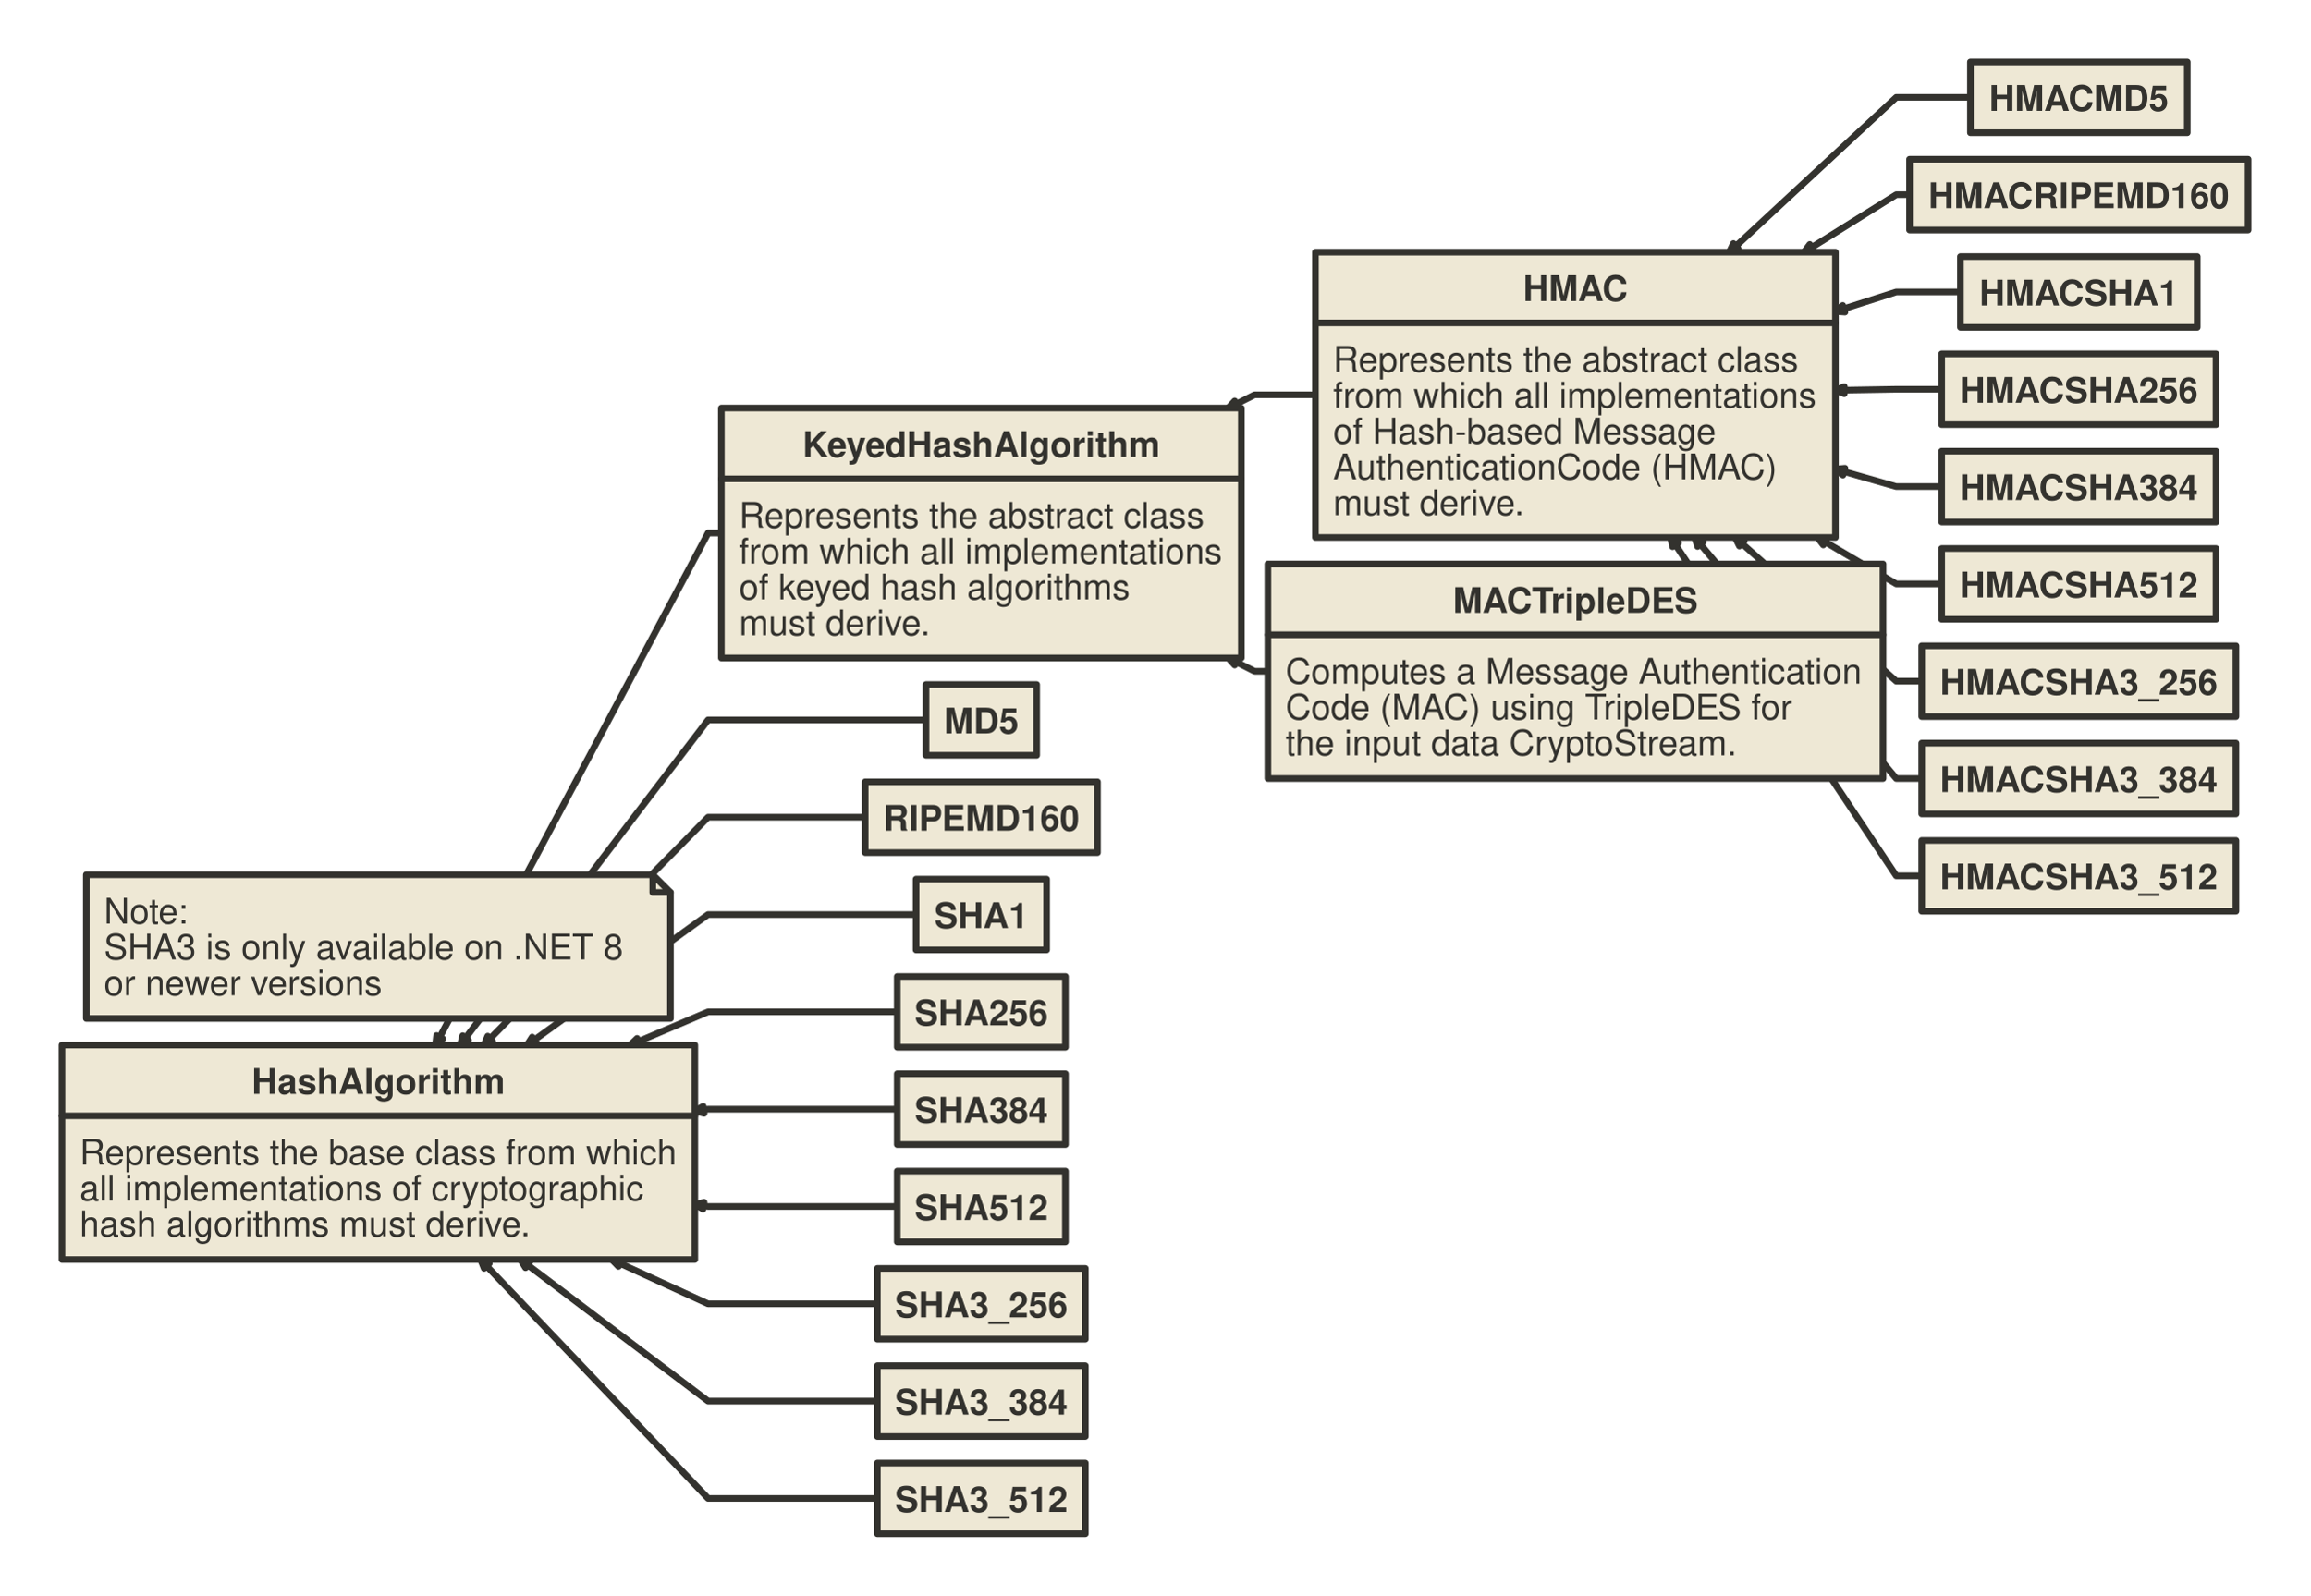
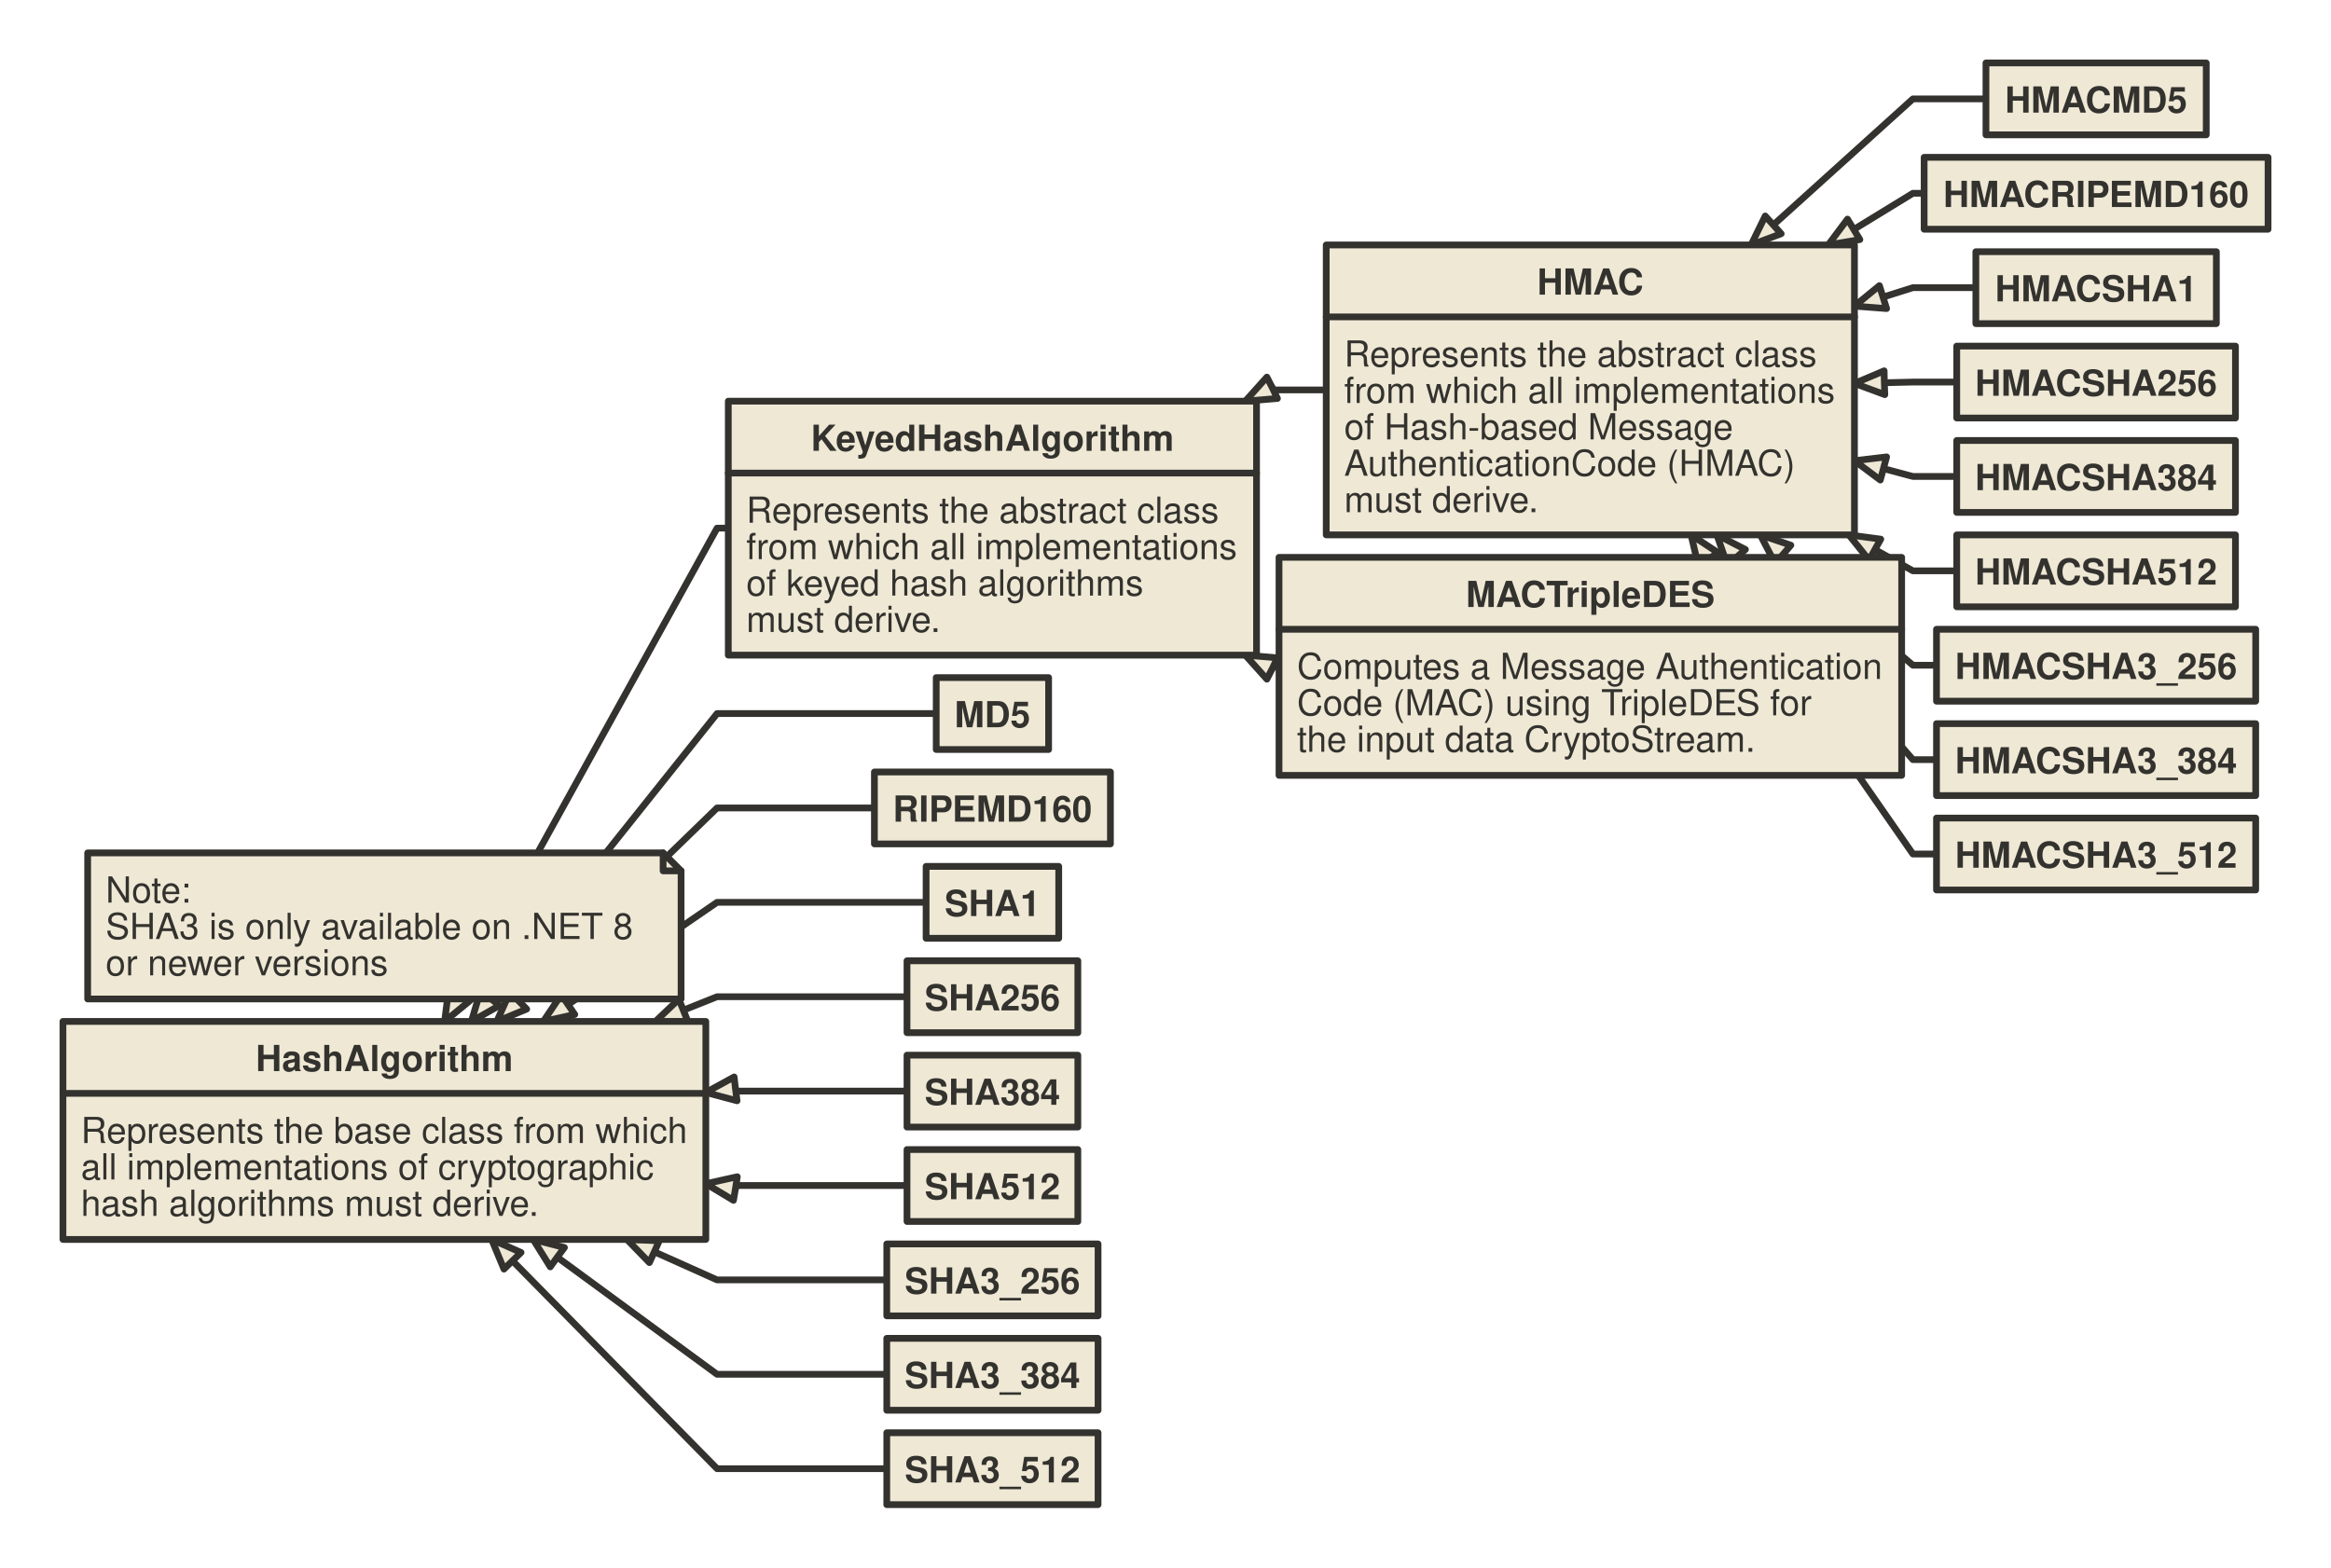
- <svg xmlns="http://www.w3.org/2000/svg" version="1.1" baseProfile="full" width="1044.0" height="721.5" viewBox="0 0 1044 721.5">
+ <svg xmlns="http://www.w3.org/2000/svg" version="1.1" baseProfile="full" width="1037.0" height="697.5" viewBox="0 0 1037 697.5">
  <g stroke-width="1.0" text-align="left" font="12pt Helvetica, Arial, sans-serif" font-size="12pt" font-family="Helvetica" font-weight="bold" font-style="normal">
    <g font-family="Helvetica" font-size="12pt" font-weight="bold" font-style="normal" stroke-width="3.0" stroke-linejoin="round" stroke-linecap="round" stroke="#33322E">
      <g stroke="transparent" fill="transparent">
-         <rect x="0.0" y="0.0" height="721.5" width="1044.0" stroke="none" />
+         <rect x="0.0" y="0.0" height="697.5" width="1037.0" stroke="none" />
      </g>
      <g transform="translate(8, 8)" fill="#33322E">
        <g transform="translate(20, 20)" fill="#eee8d5" font-family="Helvetica" font-size="12pt" font-weight="normal" font-style="normal">
-           <path d="M182.4 441.3 L292 297.5 L390.5 297.5 L390.5 297.5 " fill="none" />
-           <path d="M181.1 440.3 L182.4 441.3 L183.7 442.3 L180.0 444.5 Z" />
-           <path d="M193.5 441.6 L292 341.5 L363 341.5 L363.0 341.5 " fill="none" />
-           <path d="M192.4 440.5 L193.5 441.6 L194.6 442.8 L190.7 444.5 Z" />
-           <path d="M213.5 442.2 L292 385.5 L386 385.5 L386.0 385.5 " fill="none" />
-           <path d="M212.5 440.9 L213.5 442.2 L214.4 443.5 L210.2 444.5 Z" />
-           <path d="M260.5 442.9 L292 429.5 L377.5 429.5 L377.5 429.5 " fill="none" />
-           <path d="M259.9 441.5 L260.5 442.9 L261.1 444.4 L256.8 444.5 Z" />
-           <path d="M290.0 473.8 L292 473.5 L377.5 473.5 L377.5 473.5 " fill="none" />
-           <path d="M289.8 472.2 L290.0 473.8 L290.2 475.4 L286.0 474.3 Z" />
-           <path d="M289.9 517.2 L292 517.5 L377.5 517.5 L377.5 517.5 " fill="none" />
-           <path d="M290.2 515.6 L289.9 517.2 L289.7 518.7 L286.0 516.5 Z" />
-           <path d="M252.1 543.2 L292 561.5 L368.5 561.5 L368.5 561.5 " fill="none" />
-           <path d="M252.8 541.7 L252.1 543.2 L251.5 544.6 L248.5 541.5 Z" />
-           <path d="M210.4 543.9 L292 605.5 L368.5 605.5 L368.5 605.5 " fill="none" />
-           <path d="M211.4 542.6 L210.4 543.9 L209.5 545.2 L207.2 541.5 Z" />
-           <path d="M191.9 544.4 L292 649.5 L368.5 649.5 L368.5 649.5 " fill="none" />
-           <path d="M193.1 543.3 L191.9 544.4 L190.8 545.5 L189.2 541.5 Z" />
-           <path d="M170.7 441.0 L292 213 L298 213 L298.0 213.0 " fill="none" />
-           <path d="M169.3 440.2 L170.7 441.0 L172.1 441.7 L168.8 444.5 Z" />
-           <path d="M530.7 154.7 L539 150.5 L566.5 150.5 L566.5 150.5 " fill="none" />
-           <path d="M530.0 153.3 L530.7 154.7 L531.4 156.1 L527.1 156.5 Z" />
-           <path d="M530.7 271.3 L539 275.5 L545 275.5 L545.0 275.5 " fill="none" />
-           <path d="M531.4 269.9 L530.7 271.3 L530.0 272.7 L527.1 269.5 Z" />
-           <path d="M756.5 83.3 L829 16 L862.5 16 L862.5 16.0 " fill="none" />
-           <path d="M755.4 82.1 L756.5 83.3 L757.6 84.5 L753.5 86.0 Z" />
-           <path d="M790.7 83.9 L829 60 L835 60 L835.0 60.0 " fill="none" />
-           <path d="M789.9 82.5 L790.7 83.9 L791.6 85.2 L787.3 86.0 Z" />
-           <path d="M805.3 111.6 L829 104 L858 104 L858.0 104.0 " fill="none" />
-           <path d="M804.8 110.1 L805.3 111.6 L805.8 113.1 L801.5 112.8 Z" />
-           <path d="M805.5 148.4 L829 148 L849.5 148 L849.5 148.0 " fill="none" />
-           <path d="M805.5 146.8 L805.5 148.4 L805.5 150.0 L801.5 148.5 Z" />
-           <path d="M805.3 185.2 L829 192 L849.5 192 L849.5 192.0 " fill="none" />
-           <path d="M805.8 183.7 L805.3 185.2 L804.9 186.8 L801.5 184.1 Z" />
-           <path d="M796.8 217.0 L829 236 L849.5 236 L849.5 236.0 " fill="none" />
-           <path d="M797.6 215.7 L796.8 217.0 L796.0 218.4 L793.4 215.0 Z" />
-           <path d="M759.2 217.7 L829 280 L840.5 280 L840.5 280.0 " fill="none" />
-           <path d="M760.3 216.5 L759.2 217.7 L758.1 218.9 L756.2 215.0 Z" />
-           <path d="M740.5 218.1 L829 324 L840.5 324 L840.5 324.0 " fill="none" />
-           <path d="M741.7 217.0 L740.5 218.1 L739.2 219.1 L737.9 215.0 Z" />
-           <path d="M729.2 218.3 L829 368 L840.5 368 L840.5 368.0 " fill="none" />
-           <path d="M730.6 217.4 L729.2 218.3 L727.9 219.2 L727.0 215.0 Z" />
+           <path d="M190.0 416.1 L291 289.5 L388.5 289.5 L388.5 289.5 " fill="none" />
+           <path d="M185.8 412.8 L190.0 416.1 L194.2 419.4 L181.7 426.5 Z" />
+           <path d="M202.6 417.2 L291 331.5 L361 331.5 L361.0 331.5 " fill="none" />
+           <path d="M198.9 413.4 L202.6 417.2 L206.3 421.0 L193.0 426.5 Z" />
+           <path d="M224.7 419.0 L291 373.5 L384 373.5 L384.0 373.5 " fill="none" />
+           <path d="M221.7 414.6 L224.7 419.0 L227.7 423.4 L213.7 426.5 Z" />
+           <path d="M276.0 421.5 L291 415.5 L375.5 415.5 L375.5 415.5 " fill="none" />
+           <path d="M274.0 416.6 L276.0 421.5 L278.0 426.5 L263.6 426.5 Z" />
+           <path d="M299.2 456.5 L291 457.5 L375.5 457.5 L375.5 457.5 " fill="none" />
+           <path d="M298.6 451.2 L299.2 456.5 L299.9 461.8 L286.0 458.1 Z" />
+           <path d="M299.2 500.8 L291 499.5 L375.5 499.5 L375.5 499.5 " fill="none" />
+           <path d="M300.0 495.6 L299.2 500.8 L298.3 506.1 L286.0 498.7 Z" />
+           <path d="M263.1 529.0 L291 541.5 L366.5 541.5 L366.5 541.5 " fill="none" />
+           <path d="M265.3 524.1 L263.1 529.0 L260.9 533.8 L250.9 523.5 Z" />
+           <path d="M219.9 531.4 L291 583.5 L366.5 583.5 L366.5 583.5 " fill="none" />
+           <path d="M223.1 527.1 L219.9 531.4 L216.8 535.7 L209.2 523.5 Z" />
+           <path d="M200.0 533.0 L291 625.5 L366.5 625.5 L366.5 625.5 " fill="none" />
+           <path d="M203.8 529.3 L200.0 533.0 L196.2 536.7 L190.7 523.5 Z" />
+           <path d="M176.2 414.8 L291 207 L296 207 L296.0 207.0 " fill="none" />
+           <path d="M171.6 412.2 L176.2 414.8 L180.9 417.4 L169.8 426.5 Z" />
+           <path d="M538.0 144.5 L536 145.5 L562 145.5 L562.0 145.5 " fill="none" />
+           <path d="M535.6 139.8 L538.0 144.5 L540.3 149.3 L526.0 150.5 Z" />
+           <path d="M538.0 269.5 L536 268.5 L541 268.5 L541.0 268.5 " fill="none" />
+           <path d="M540.3 264.7 L538.0 269.5 L535.6 274.2 L526.0 263.5 Z" />
+           <path d="M760.9 72.1 L823 16 L855.5 16 L855.5 16.0 " fill="none" />
+           <path d="M757.3 68.1 L760.9 72.1 L764.4 76.0 L751.0 81.0 Z" />
+           <path d="M796.7 74.1 L823 58 L828 58 L828.0 58.0 " fill="none" />
+           <path d="M793.9 69.5 L796.7 74.1 L799.4 78.6 L785.3 81.0 Z" />
+           <path d="M809.7 104.2 L823 100 L851 100 L851.0 100.0 " fill="none" />
+           <path d="M808.1 99.1 L809.7 104.2 L811.3 109.3 L797.0 108.2 Z" />
+           <path d="M810.3 142.3 L823 142 L842.5 142 L842.5 142.0 " fill="none" />
+           <path d="M810.2 137.0 L810.3 142.3 L810.5 147.6 L797.0 142.6 Z" />
+           <path d="M809.9 180.5 L823 184 L842.5 184 L842.5 184.0 " fill="none" />
+           <path d="M811.3 175.3 L809.9 180.5 L808.5 185.6 L797.0 177.0 Z" />
+           <path d="M806.1 216.5 L823 226 L842.5 226 L842.5 226.0 " fill="none" />
+           <path d="M808.7 211.9 L806.1 216.5 L803.5 221.2 L794.5 210.0 Z" />
+           <path d="M765.2 218.7 L823 268 L833.5 268 L833.5 268.0 " fill="none" />
+           <path d="M768.7 214.6 L765.2 218.7 L761.7 222.7 L755.1 210.0 Z" />
+           <path d="M744.5 220.0 L823 310 L833.5 310 L833.5 310.0 " fill="none" />
+           <path d="M748.5 216.5 L744.5 220.0 L740.5 223.6 L735.8 210.0 Z" />
+           <path d="M731.9 220.9 L823 352 L833.5 352 L833.5 352.0 " fill="none" />
+           <path d="M736.3 217.9 L731.9 220.9 L727.6 224.0 L724.3 210.0 Z" />
          <g data-name="Note:">
            <g fill="#eee8d5" stroke="#33322E" data-name="Note:">
-               <path d="M11.0 367.5 L267.0 367.5 L275.0 375.5 L275.0 432.5 L11.0 432.5 L11.0 367.5 Z" data-name="Note:" />
-               <path d="M267.0 367.5 L267.0 375.5 L275.0 375.5" fill="none" data-name="Note:" />
-             </g>
-             <g transform="translate(11, 367.5)" font-family="Helvetica" font-size="12pt" font-weight="normal" font-style="normal" data-name="Note:">
+               <path d="M11.0 351.5 L267.0 351.5 L275.0 359.5 L275.0 416.5 L11.0 416.5 L11.0 351.5 Z" data-name="Note:" />
+               <path d="M267.0 351.5 L267.0 359.5 L275.0 359.5" fill="none" data-name="Note:" />
+             </g>
+             <g transform="translate(11, 351.5)" font-family="Helvetica" font-size="12pt" font-weight="normal" font-style="normal" data-name="Note:">
              <g transform="translate(8, 8)" fill="#33322E" text-align="left" data-name="Note:">
                <text x="0.0" y="14.1" stroke="none" data-name="Note:">Note:</text>
                <text x="0.0" y="30.3" stroke="none" data-name="Note:">SHA3 is only available on .NET 8</text>
                <text x="0.0" y="46.5" stroke="none" data-name="Note:">or newer versions</text>
              </g>
            </g>
          </g>
          <g data-name="HashAlgorithm">
            <g fill="#eee8d5" stroke="#33322E" data-name="HashAlgorithm">
-               <rect x="0.0" y="444.5" height="97.0" width="286.0" data-name="HashAlgorithm" />
-               <path d="M0.0 476.5 L286.0 476.5" fill="none" data-name="HashAlgorithm" />
-             </g>
-             <g transform="translate(0, 444.5)" font-family="Helvetica" font-size="12pt" font-weight="bold" font-style="normal" data-name="HashAlgorithm">
+               <rect x="0.0" y="426.5" height="97.0" width="286.0" data-name="HashAlgorithm" />
+               <path d="M0.0 458.5 L286.0 458.5" fill="none" data-name="HashAlgorithm" />
+             </g>
+             <g transform="translate(0, 426.5)" font-family="Helvetica" font-size="12pt" font-weight="bold" font-style="normal" data-name="HashAlgorithm">
              <g transform="translate(8, 8)" fill="#33322E" text-align="center" data-name="HashAlgorithm">
                <text x="135.0" y="14.1" stroke="none" text-anchor="middle" data-name="HashAlgorithm">HashAlgorithm</text>
              </g>
            </g>
-             <g transform="translate(0, 476.5)" font-family="Helvetica" font-size="12pt" font-weight="normal" font-style="normal" data-name="HashAlgorithm">
+             <g transform="translate(0, 458.5)" font-family="Helvetica" font-size="12pt" font-weight="normal" font-style="normal" data-name="HashAlgorithm">
              <g transform="translate(8, 8)" fill="#33322E" text-align="left" data-name="HashAlgorithm">
                <text x="0.0" y="14.1" stroke="none" data-name="HashAlgorithm">Represents the base class from which</text>
                <text x="0.0" y="30.3" stroke="none" data-name="HashAlgorithm">all implementations of cryptographic</text>
                <text x="0.0" y="46.5" stroke="none" data-name="HashAlgorithm">hash algorithms must derive.</text>
              </g>
            </g>
          </g>
          <g data-name="KeyedHashAlgorithm">
            <g fill="#eee8d5" stroke="#33322E" data-name="KeyedHashAlgorithm">
-               <rect x="298.0" y="156.5" height="113.0" width="235.0" data-name="KeyedHashAlgorithm" />
-               <path d="M298.0 188.5 L533.0 188.5" fill="none" data-name="KeyedHashAlgorithm" />
-             </g>
-             <g transform="translate(298, 156.5)" font-family="Helvetica" font-size="12pt" font-weight="bold" font-style="normal" data-name="KeyedHashAlgorithm">
+               <rect x="296.0" y="150.5" height="113.0" width="235.0" data-name="KeyedHashAlgorithm" />
+               <path d="M296.0 182.5 L531.0 182.5" fill="none" data-name="KeyedHashAlgorithm" />
+             </g>
+             <g transform="translate(296, 150.5)" font-family="Helvetica" font-size="12pt" font-weight="bold" font-style="normal" data-name="KeyedHashAlgorithm">
              <g transform="translate(8, 8)" fill="#33322E" text-align="center" data-name="KeyedHashAlgorithm">
                <text x="109.5" y="14.1" stroke="none" text-anchor="middle" data-name="KeyedHashAlgorithm">KeyedHashAlgorithm</text>
              </g>
            </g>
-             <g transform="translate(298, 188.5)" font-family="Helvetica" font-size="12pt" font-weight="normal" font-style="normal" data-name="KeyedHashAlgorithm">
+             <g transform="translate(296, 182.5)" font-family="Helvetica" font-size="12pt" font-weight="normal" font-style="normal" data-name="KeyedHashAlgorithm">
              <g transform="translate(8, 8)" fill="#33322E" text-align="left" data-name="KeyedHashAlgorithm">
                <text x="0.0" y="14.1" stroke="none" data-name="KeyedHashAlgorithm">Represents the abstract class</text>
                <text x="0.0" y="30.3" stroke="none" data-name="KeyedHashAlgorithm">from which all implementations</text>
                <text x="0.0" y="46.5" stroke="none" data-name="KeyedHashAlgorithm">of keyed hash algorithms</text>
                <text x="0.0" y="62.7" stroke="none" data-name="KeyedHashAlgorithm">must derive.</text>
              </g>
            </g>
          </g>
          <g data-name="HMAC">
            <g fill="#eee8d5" stroke="#33322E" data-name="HMAC">
-               <rect x="566.5" y="86.0" height="129.0" width="235.0" data-name="HMAC" />
-               <path d="M566.5 118.0 L801.5 118.0" fill="none" data-name="HMAC" />
-             </g>
-             <g transform="translate(566.5, 86)" font-family="Helvetica" font-size="12pt" font-weight="bold" font-style="normal" data-name="HMAC">
+               <rect x="562.0" y="81.0" height="129.0" width="235.0" data-name="HMAC" />
+               <path d="M562.0 113.0 L797.0 113.0" fill="none" data-name="HMAC" />
+             </g>
+             <g transform="translate(562, 81)" font-family="Helvetica" font-size="12pt" font-weight="bold" font-style="normal" data-name="HMAC">
              <g transform="translate(8, 8)" fill="#33322E" text-align="center" data-name="HMAC">
                <text x="109.5" y="14.1" stroke="none" text-anchor="middle" data-name="HMAC">HMAC</text>
              </g>
            </g>
-             <g transform="translate(566.5, 118)" font-family="Helvetica" font-size="12pt" font-weight="normal" font-style="normal" data-name="HMAC">
+             <g transform="translate(562, 113)" font-family="Helvetica" font-size="12pt" font-weight="normal" font-style="normal" data-name="HMAC">
              <g transform="translate(8, 8)" fill="#33322E" text-align="left" data-name="HMAC">
                <text x="0.0" y="14.1" stroke="none" data-name="HMAC">Represents the abstract class</text>
                <text x="0.0" y="30.3" stroke="none" data-name="HMAC">from which all implementations</text>
                <text x="0.0" y="46.5" stroke="none" data-name="HMAC">of Hash-based Message</text>
                <text x="0.0" y="62.7" stroke="none" data-name="HMAC">AuthenticationCode (HMAC)</text>
                <text x="0.0" y="78.9" stroke="none" data-name="HMAC">must derive.</text>
              </g>
            </g>
          </g>
          <g data-name="MACTripleDES">
            <g fill="#eee8d5" stroke="#33322E" data-name="MACTripleDES">
-               <rect x="545.0" y="227.0" height="97.0" width="278.0" data-name="MACTripleDES" />
-               <path d="M545.0 259.0 L823.0 259.0" fill="none" data-name="MACTripleDES" />
-             </g>
-             <g transform="translate(545, 227)" font-family="Helvetica" font-size="12pt" font-weight="bold" font-style="normal" data-name="MACTripleDES">
+               <rect x="541.0" y="220.0" height="97.0" width="277.0" data-name="MACTripleDES" />
+               <path d="M541.0 252.0 L818.0 252.0" fill="none" data-name="MACTripleDES" />
+             </g>
+             <g transform="translate(541, 220)" font-family="Helvetica" font-size="12pt" font-weight="bold" font-style="normal" data-name="MACTripleDES">
              <g transform="translate(8, 8)" fill="#33322E" text-align="center" data-name="MACTripleDES">
-                 <text x="131.0" y="14.1" stroke="none" text-anchor="middle" data-name="MACTripleDES">MACTripleDES</text>
-               </g>
-             </g>
-             <g transform="translate(545, 259)" font-family="Helvetica" font-size="12pt" font-weight="normal" font-style="normal" data-name="MACTripleDES">
+                 <text x="130.5" y="14.1" stroke="none" text-anchor="middle" data-name="MACTripleDES">MACTripleDES</text>
+               </g>
+             </g>
+             <g transform="translate(541, 252)" font-family="Helvetica" font-size="12pt" font-weight="normal" font-style="normal" data-name="MACTripleDES">
              <g transform="translate(8, 8)" fill="#33322E" text-align="left" data-name="MACTripleDES">
                <text x="0.0" y="14.1" stroke="none" data-name="MACTripleDES">Computes a Message Authentication</text>
                <text x="0.0" y="30.3" stroke="none" data-name="MACTripleDES">Code (MAC) using TripleDES for</text>
                <text x="0.0" y="46.5" stroke="none" data-name="MACTripleDES">the input data CryptoStream.</text>
              </g>
            </g>
          </g>
          <g data-name="MD5">
            <g fill="#eee8d5" stroke="#33322E" data-name="MD5">
-               <rect x="390.5" y="281.5" height="32.0" width="50.0" data-name="MD5" />
-             </g>
-             <g transform="translate(390.5, 281.5)" font-family="Helvetica" font-size="12pt" font-weight="bold" font-style="normal" data-name="MD5">
+               <rect x="388.5" y="273.5" height="32.0" width="50.0" data-name="MD5" />
+             </g>
+             <g transform="translate(388.5, 273.5)" font-family="Helvetica" font-size="12pt" font-weight="bold" font-style="normal" data-name="MD5">
              <g transform="translate(8, 8)" fill="#33322E" text-align="center" data-name="MD5">
                <text x="17.0" y="14.1" stroke="none" text-anchor="middle" data-name="MD5">MD5</text>
              </g>
            </g>
          </g>
          <g data-name="RIPEMD160">
            <g fill="#eee8d5" stroke="#33322E" data-name="RIPEMD160">
-               <rect x="363.0" y="325.5" height="32.0" width="105.0" data-name="RIPEMD160" />
-             </g>
-             <g transform="translate(363, 325.5)" font-family="Helvetica" font-size="12pt" font-weight="bold" font-style="normal" data-name="RIPEMD160">
+               <rect x="361.0" y="315.5" height="32.0" width="105.0" data-name="RIPEMD160" />
+             </g>
+             <g transform="translate(361, 315.5)" font-family="Helvetica" font-size="12pt" font-weight="bold" font-style="normal" data-name="RIPEMD160">
              <g transform="translate(8, 8)" fill="#33322E" text-align="center" data-name="RIPEMD160">
                <text x="44.5" y="14.1" stroke="none" text-anchor="middle" data-name="RIPEMD160">RIPEMD160</text>
              </g>
            </g>
          </g>
          <g data-name="SHA1">
            <g fill="#eee8d5" stroke="#33322E" data-name="SHA1">
-               <rect x="386.0" y="369.5" height="32.0" width="59.0" data-name="SHA1" />
-             </g>
-             <g transform="translate(386, 369.5)" font-family="Helvetica" font-size="12pt" font-weight="bold" font-style="normal" data-name="SHA1">
+               <rect x="384.0" y="357.5" height="32.0" width="59.0" data-name="SHA1" />
+             </g>
+             <g transform="translate(384, 357.5)" font-family="Helvetica" font-size="12pt" font-weight="bold" font-style="normal" data-name="SHA1">
              <g transform="translate(8, 8)" fill="#33322E" text-align="center" data-name="SHA1">
                <text x="21.5" y="14.1" stroke="none" text-anchor="middle" data-name="SHA1">SHA1</text>
              </g>
            </g>
          </g>
          <g data-name="SHA256">
            <g fill="#eee8d5" stroke="#33322E" data-name="SHA256">
-               <rect x="377.5" y="413.5" height="32.0" width="76.0" data-name="SHA256" />
-             </g>
-             <g transform="translate(377.5, 413.5)" font-family="Helvetica" font-size="12pt" font-weight="bold" font-style="normal" data-name="SHA256">
+               <rect x="375.5" y="399.5" height="32.0" width="76.0" data-name="SHA256" />
+             </g>
+             <g transform="translate(375.5, 399.5)" font-family="Helvetica" font-size="12pt" font-weight="bold" font-style="normal" data-name="SHA256">
              <g transform="translate(8, 8)" fill="#33322E" text-align="center" data-name="SHA256">
                <text x="30.0" y="14.1" stroke="none" text-anchor="middle" data-name="SHA256">SHA256</text>
              </g>
            </g>
          </g>
          <g data-name="SHA384">
            <g fill="#eee8d5" stroke="#33322E" data-name="SHA384">
-               <rect x="377.5" y="457.5" height="32.0" width="76.0" data-name="SHA384" />
-             </g>
-             <g transform="translate(377.5, 457.5)" font-family="Helvetica" font-size="12pt" font-weight="bold" font-style="normal" data-name="SHA384">
+               <rect x="375.5" y="441.5" height="32.0" width="76.0" data-name="SHA384" />
+             </g>
+             <g transform="translate(375.5, 441.5)" font-family="Helvetica" font-size="12pt" font-weight="bold" font-style="normal" data-name="SHA384">
              <g transform="translate(8, 8)" fill="#33322E" text-align="center" data-name="SHA384">
                <text x="30.0" y="14.1" stroke="none" text-anchor="middle" data-name="SHA384">SHA384</text>
              </g>
            </g>
          </g>
          <g data-name="SHA512">
            <g fill="#eee8d5" stroke="#33322E" data-name="SHA512">
-               <rect x="377.5" y="501.5" height="32.0" width="76.0" data-name="SHA512" />
-             </g>
-             <g transform="translate(377.5, 501.5)" font-family="Helvetica" font-size="12pt" font-weight="bold" font-style="normal" data-name="SHA512">
+               <rect x="375.5" y="483.5" height="32.0" width="76.0" data-name="SHA512" />
+             </g>
+             <g transform="translate(375.5, 483.5)" font-family="Helvetica" font-size="12pt" font-weight="bold" font-style="normal" data-name="SHA512">
              <g transform="translate(8, 8)" fill="#33322E" text-align="center" data-name="SHA512">
                <text x="30.0" y="14.1" stroke="none" text-anchor="middle" data-name="SHA512">SHA512</text>
              </g>
            </g>
          </g>
          <g data-name="SHA3_256">
            <g fill="#eee8d5" stroke="#33322E" data-name="SHA3_256">
-               <rect x="368.5" y="545.5" height="32.0" width="94.0" data-name="SHA3_256" />
-             </g>
-             <g transform="translate(368.5, 545.5)" font-family="Helvetica" font-size="12pt" font-weight="bold" font-style="normal" data-name="SHA3_256">
+               <rect x="366.5" y="525.5" height="32.0" width="94.0" data-name="SHA3_256" />
+             </g>
+             <g transform="translate(366.5, 525.5)" font-family="Helvetica" font-size="12pt" font-weight="bold" font-style="normal" data-name="SHA3_256">
              <g transform="translate(8, 8)" fill="#33322E" text-align="center" data-name="SHA3_256">
                <text x="39.0" y="14.1" stroke="none" text-anchor="middle" data-name="SHA3_256">SHA3_256</text>
              </g>
            </g>
          </g>
          <g data-name="SHA3_384">
            <g fill="#eee8d5" stroke="#33322E" data-name="SHA3_384">
-               <rect x="368.5" y="589.5" height="32.0" width="94.0" data-name="SHA3_384" />
-             </g>
-             <g transform="translate(368.5, 589.5)" font-family="Helvetica" font-size="12pt" font-weight="bold" font-style="normal" data-name="SHA3_384">
+               <rect x="366.5" y="567.5" height="32.0" width="94.0" data-name="SHA3_384" />
+             </g>
+             <g transform="translate(366.5, 567.5)" font-family="Helvetica" font-size="12pt" font-weight="bold" font-style="normal" data-name="SHA3_384">
              <g transform="translate(8, 8)" fill="#33322E" text-align="center" data-name="SHA3_384">
                <text x="39.0" y="14.1" stroke="none" text-anchor="middle" data-name="SHA3_384">SHA3_384</text>
              </g>
            </g>
          </g>
          <g data-name="SHA3_512">
            <g fill="#eee8d5" stroke="#33322E" data-name="SHA3_512">
-               <rect x="368.5" y="633.5" height="32.0" width="94.0" data-name="SHA3_512" />
-             </g>
-             <g transform="translate(368.5, 633.5)" font-family="Helvetica" font-size="12pt" font-weight="bold" font-style="normal" data-name="SHA3_512">
+               <rect x="366.5" y="609.5" height="32.0" width="94.0" data-name="SHA3_512" />
+             </g>
+             <g transform="translate(366.5, 609.5)" font-family="Helvetica" font-size="12pt" font-weight="bold" font-style="normal" data-name="SHA3_512">
              <g transform="translate(8, 8)" fill="#33322E" text-align="center" data-name="SHA3_512">
                <text x="39.0" y="14.1" stroke="none" text-anchor="middle" data-name="SHA3_512">SHA3_512</text>
              </g>
            </g>
          </g>
          <g data-name="HMACMD5">
            <g fill="#eee8d5" stroke="#33322E" data-name="HMACMD5">
-               <rect x="862.5" y="0.0" height="32.0" width="98.0" data-name="HMACMD5" />
-             </g>
-             <g transform="translate(862.5, 0)" font-family="Helvetica" font-size="12pt" font-weight="bold" font-style="normal" data-name="HMACMD5">
+               <rect x="855.5" y="0.0" height="32.0" width="98.0" data-name="HMACMD5" />
+             </g>
+             <g transform="translate(855.5, 0)" font-family="Helvetica" font-size="12pt" font-weight="bold" font-style="normal" data-name="HMACMD5">
              <g transform="translate(8, 8)" fill="#33322E" text-align="center" data-name="HMACMD5">
                <text x="41.0" y="14.1" stroke="none" text-anchor="middle" data-name="HMACMD5">HMACMD5</text>
              </g>
            </g>
          </g>
          <g data-name="HMACRIPEMD160">
            <g fill="#eee8d5" stroke="#33322E" data-name="HMACRIPEMD160">
-               <rect x="835.0" y="44.0" height="32.0" width="153.0" data-name="HMACRIPEMD160" />
-             </g>
-             <g transform="translate(835, 44)" font-family="Helvetica" font-size="12pt" font-weight="bold" font-style="normal" data-name="HMACRIPEMD160">
+               <rect x="828.0" y="42.0" height="32.0" width="153.0" data-name="HMACRIPEMD160" />
+             </g>
+             <g transform="translate(828, 42)" font-family="Helvetica" font-size="12pt" font-weight="bold" font-style="normal" data-name="HMACRIPEMD160">
              <g transform="translate(8, 8)" fill="#33322E" text-align="center" data-name="HMACRIPEMD160">
                <text x="68.5" y="14.1" stroke="none" text-anchor="middle" data-name="HMACRIPEMD160">HMACRIPEMD160</text>
              </g>
            </g>
          </g>
          <g data-name="HMACSHA1">
            <g fill="#eee8d5" stroke="#33322E" data-name="HMACSHA1">
-               <rect x="858.0" y="88.0" height="32.0" width="107.0" data-name="HMACSHA1" />
-             </g>
-             <g transform="translate(858, 88)" font-family="Helvetica" font-size="12pt" font-weight="bold" font-style="normal" data-name="HMACSHA1">
+               <rect x="851.0" y="84.0" height="32.0" width="107.0" data-name="HMACSHA1" />
+             </g>
+             <g transform="translate(851, 84)" font-family="Helvetica" font-size="12pt" font-weight="bold" font-style="normal" data-name="HMACSHA1">
              <g transform="translate(8, 8)" fill="#33322E" text-align="center" data-name="HMACSHA1">
                <text x="45.5" y="14.1" stroke="none" text-anchor="middle" data-name="HMACSHA1">HMACSHA1</text>
              </g>
            </g>
          </g>
          <g data-name="HMACSHA256">
            <g fill="#eee8d5" stroke="#33322E" data-name="HMACSHA256">
-               <rect x="849.5" y="132.0" height="32.0" width="124.0" data-name="HMACSHA256" />
-             </g>
-             <g transform="translate(849.5, 132)" font-family="Helvetica" font-size="12pt" font-weight="bold" font-style="normal" data-name="HMACSHA256">
+               <rect x="842.5" y="126.0" height="32.0" width="124.0" data-name="HMACSHA256" />
+             </g>
+             <g transform="translate(842.5, 126)" font-family="Helvetica" font-size="12pt" font-weight="bold" font-style="normal" data-name="HMACSHA256">
              <g transform="translate(8, 8)" fill="#33322E" text-align="center" data-name="HMACSHA256">
                <text x="54.0" y="14.1" stroke="none" text-anchor="middle" data-name="HMACSHA256">HMACSHA256</text>
              </g>
            </g>
          </g>
          <g data-name="HMACSHA384">
            <g fill="#eee8d5" stroke="#33322E" data-name="HMACSHA384">
-               <rect x="849.5" y="176.0" height="32.0" width="124.0" data-name="HMACSHA384" />
-             </g>
-             <g transform="translate(849.5, 176)" font-family="Helvetica" font-size="12pt" font-weight="bold" font-style="normal" data-name="HMACSHA384">
+               <rect x="842.5" y="168.0" height="32.0" width="124.0" data-name="HMACSHA384" />
+             </g>
+             <g transform="translate(842.5, 168)" font-family="Helvetica" font-size="12pt" font-weight="bold" font-style="normal" data-name="HMACSHA384">
              <g transform="translate(8, 8)" fill="#33322E" text-align="center" data-name="HMACSHA384">
                <text x="54.0" y="14.1" stroke="none" text-anchor="middle" data-name="HMACSHA384">HMACSHA384</text>
              </g>
            </g>
          </g>
          <g data-name="HMACSHA512">
            <g fill="#eee8d5" stroke="#33322E" data-name="HMACSHA512">
-               <rect x="849.5" y="220.0" height="32.0" width="124.0" data-name="HMACSHA512" />
-             </g>
-             <g transform="translate(849.5, 220)" font-family="Helvetica" font-size="12pt" font-weight="bold" font-style="normal" data-name="HMACSHA512">
+               <rect x="842.5" y="210.0" height="32.0" width="124.0" data-name="HMACSHA512" />
+             </g>
+             <g transform="translate(842.5, 210)" font-family="Helvetica" font-size="12pt" font-weight="bold" font-style="normal" data-name="HMACSHA512">
              <g transform="translate(8, 8)" fill="#33322E" text-align="center" data-name="HMACSHA512">
                <text x="54.0" y="14.1" stroke="none" text-anchor="middle" data-name="HMACSHA512">HMACSHA512</text>
              </g>
            </g>
          </g>
          <g data-name="HMACSHA3_256">
            <g fill="#eee8d5" stroke="#33322E" data-name="HMACSHA3_256">
-               <rect x="840.5" y="264.0" height="32.0" width="142.0" data-name="HMACSHA3_256" />
-             </g>
-             <g transform="translate(840.5, 264)" font-family="Helvetica" font-size="12pt" font-weight="bold" font-style="normal" data-name="HMACSHA3_256">
+               <rect x="833.5" y="252.0" height="32.0" width="142.0" data-name="HMACSHA3_256" />
+             </g>
+             <g transform="translate(833.5, 252)" font-family="Helvetica" font-size="12pt" font-weight="bold" font-style="normal" data-name="HMACSHA3_256">
              <g transform="translate(8, 8)" fill="#33322E" text-align="center" data-name="HMACSHA3_256">
                <text x="63.0" y="14.1" stroke="none" text-anchor="middle" data-name="HMACSHA3_256">HMACSHA3_256</text>
              </g>
            </g>
          </g>
          <g data-name="HMACSHA3_384">
            <g fill="#eee8d5" stroke="#33322E" data-name="HMACSHA3_384">
-               <rect x="840.5" y="308.0" height="32.0" width="142.0" data-name="HMACSHA3_384" />
-             </g>
-             <g transform="translate(840.5, 308)" font-family="Helvetica" font-size="12pt" font-weight="bold" font-style="normal" data-name="HMACSHA3_384">
+               <rect x="833.5" y="294.0" height="32.0" width="142.0" data-name="HMACSHA3_384" />
+             </g>
+             <g transform="translate(833.5, 294)" font-family="Helvetica" font-size="12pt" font-weight="bold" font-style="normal" data-name="HMACSHA3_384">
              <g transform="translate(8, 8)" fill="#33322E" text-align="center" data-name="HMACSHA3_384">
                <text x="63.0" y="14.1" stroke="none" text-anchor="middle" data-name="HMACSHA3_384">HMACSHA3_384</text>
              </g>
            </g>
          </g>
          <g data-name="HMACSHA3_512">
            <g fill="#eee8d5" stroke="#33322E" data-name="HMACSHA3_512">
-               <rect x="840.5" y="352.0" height="32.0" width="142.0" data-name="HMACSHA3_512" />
-             </g>
-             <g transform="translate(840.5, 352)" font-family="Helvetica" font-size="12pt" font-weight="bold" font-style="normal" data-name="HMACSHA3_512">
+               <rect x="833.5" y="336.0" height="32.0" width="142.0" data-name="HMACSHA3_512" />
+             </g>
+             <g transform="translate(833.5, 336)" font-family="Helvetica" font-size="12pt" font-weight="bold" font-style="normal" data-name="HMACSHA3_512">
              <g transform="translate(8, 8)" fill="#33322E" text-align="center" data-name="HMACSHA3_512">
                <text x="63.0" y="14.1" stroke="none" text-anchor="middle" data-name="HMACSHA3_512">HMACSHA3_512</text>
              </g>
            </g>
          </g>
        </g>
      </g>
    </g>
  </g>
</svg>
